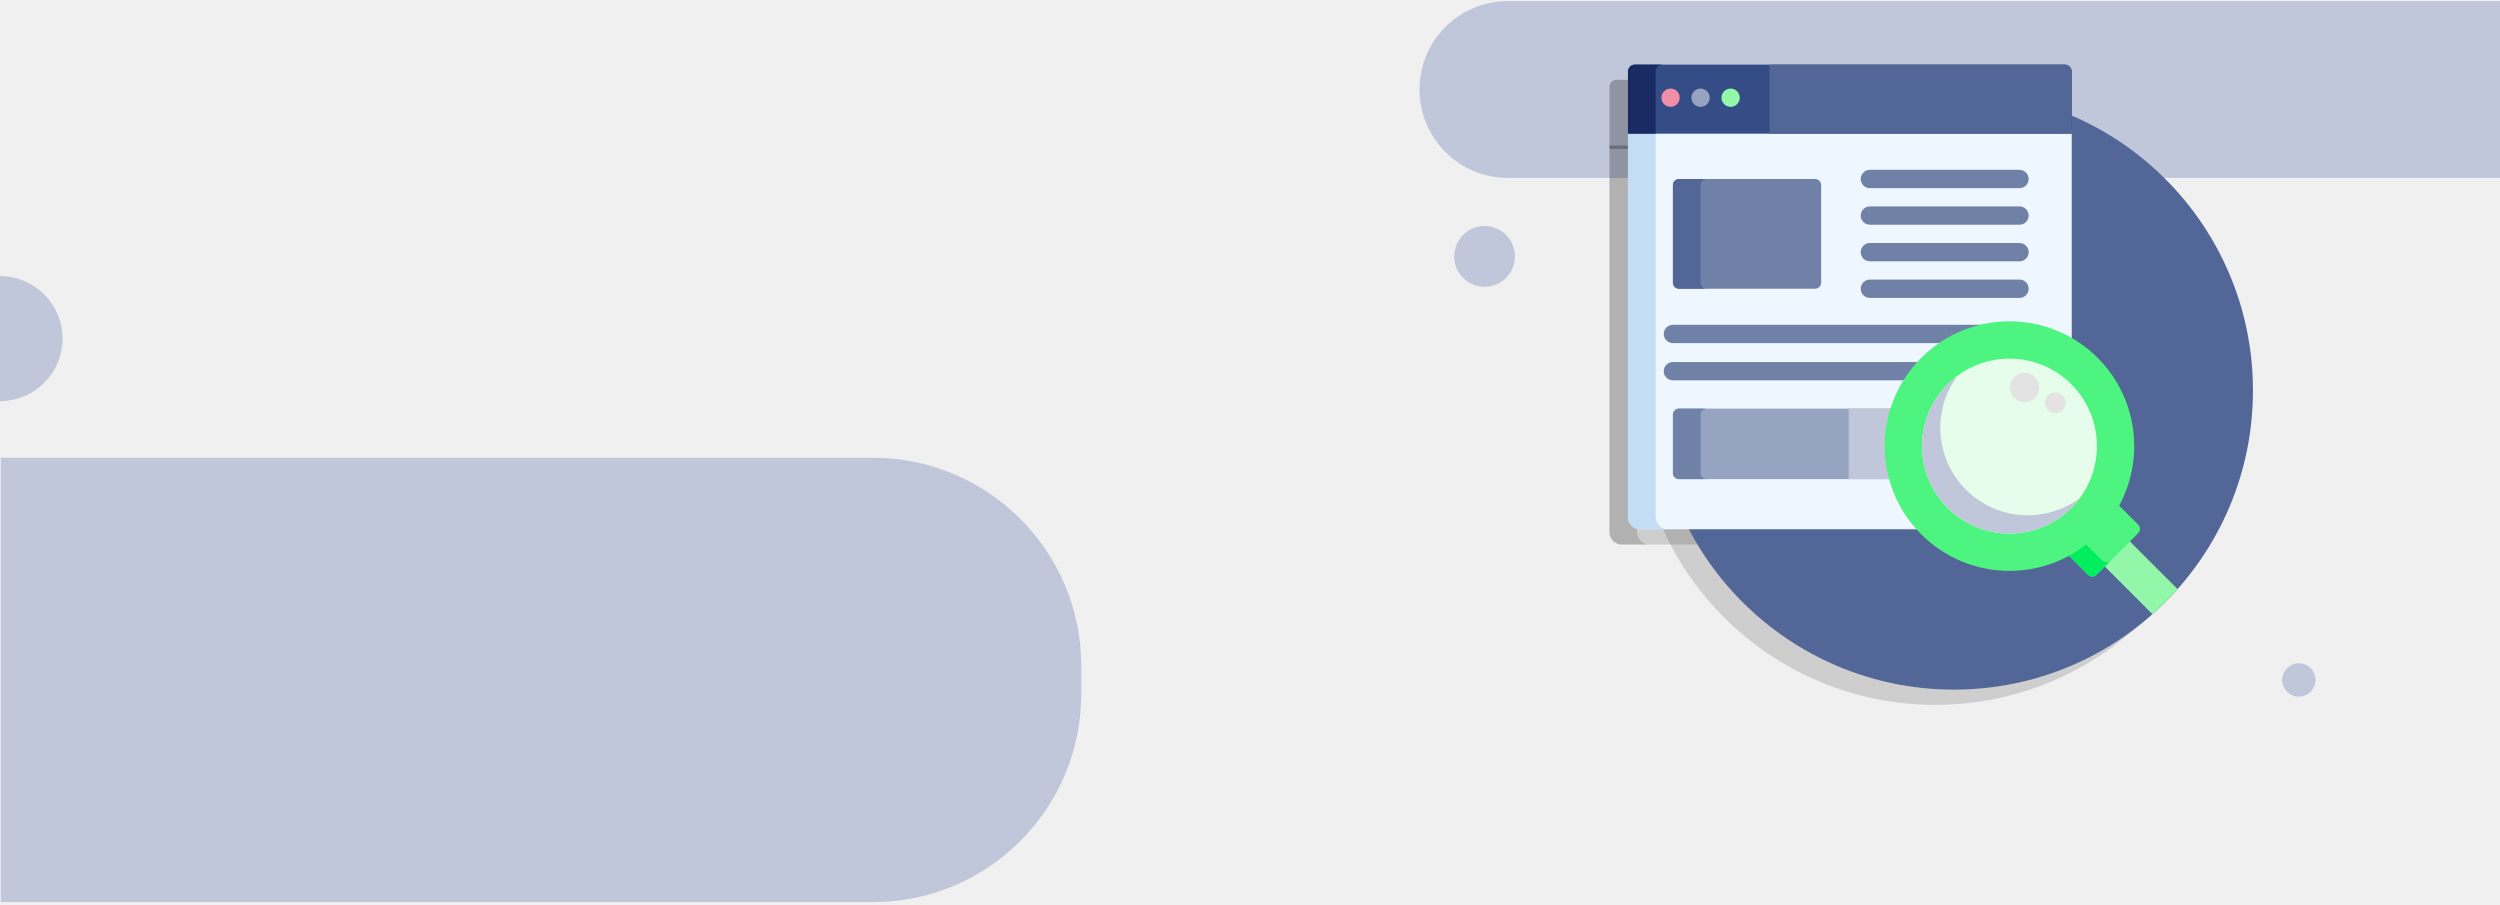
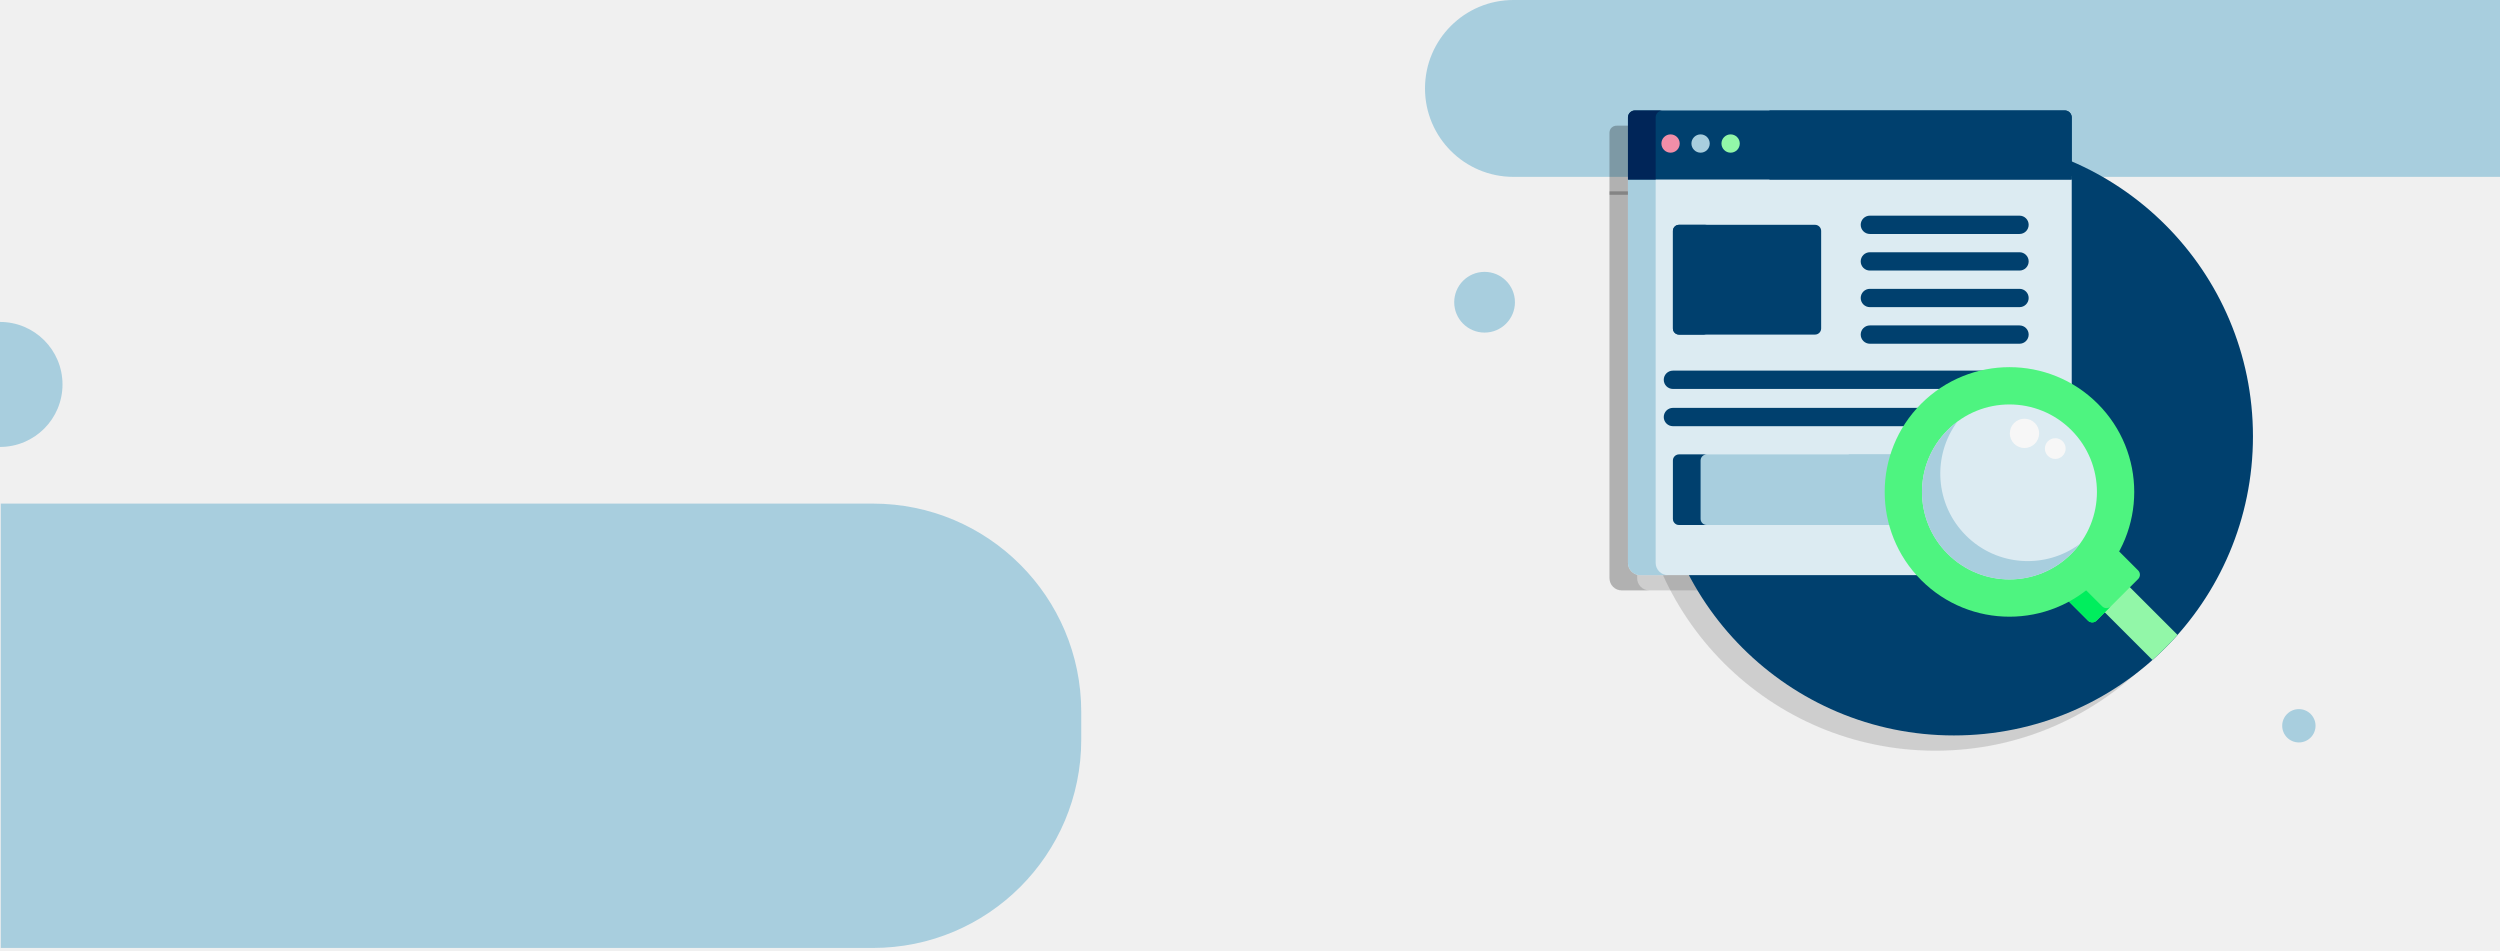
- <svg xmlns="http://www.w3.org/2000/svg" width="1200" height="434" viewBox="0 0 1200 434" fill="none">
-   <path d="M0.367 219.729H419C474.228 219.729 519 264.501 519 319.729V333.018C519 388.246 474.228 433.018 419 433.018H0.367V219.729Z" fill="#C0C7DA" />
-   <path d="M1200 0.515H723.816C700.372 0.515 681.367 19.52 681.367 42.964C681.367 66.408 700.372 85.413 723.816 85.413H1200V0.515Z" fill="#C0C7DA" />
+ <svg xmlns="http://www.w3.org/2000/svg" width="1200" height="456" viewBox="0 0 1200 456" fill="none">
+   <path d="M0.367 241.729H419C474.228 241.729 519 286.501 519 341.729V355.018C519 410.246 474.228 455.018 419 455.018H0.367V241.729Z" fill="#A8CEDE" />
+   <path d="M1202.63 0H726.449C703.005 0 684 19.005 684 42.449C684 65.893 703.005 84.898 726.449 84.898H1202.63V0Z" fill="#A8CEDE" />
  <g clip-path="url(#clip0_603_2678)">
-     <path d="M928.995 338.335C1008.28 338.335 1072.55 274.064 1072.55 194.781C1072.55 115.498 1008.28 51.226 928.995 51.226C849.712 51.226 785.44 115.498 785.44 194.781C785.44 274.064 849.712 338.335 928.995 338.335Z" fill="#131313" fill-opacity="0.15" />
-     <path d="M914.147 179.931C925.239 168.84 939.984 162.732 955.668 162.732C966.353 162.732 976.601 165.569 985.556 170.883V69.837H772.55V255.527C772.55 258.749 775.187 261.386 778.409 261.386H912.627C891.269 238.39 891.773 202.305 914.147 179.931Z" fill="#131313" fill-opacity="0.15" />
-     <path d="M785.839 255.527V69.837H772.55V255.527C772.55 258.749 775.187 261.386 778.409 261.386H791.698C788.476 261.386 785.839 258.749 785.839 255.527Z" fill="#131313" fill-opacity="0.15" />
-     <path d="M982.207 38.335H775.899C774.057 38.335 772.55 39.843 772.55 41.685V71.498H985.556V41.685C985.556 39.843 984.049 38.335 982.207 38.335Z" fill="#131313" fill-opacity="0.15" />
-     <path d="M789.188 38.335H775.899C774.057 38.335 772.55 39.843 772.55 41.685V71.498H785.839V41.685C785.839 39.843 787.346 38.335 789.188 38.335Z" fill="#131313" fill-opacity="0.15" />
-     <path d="M865.28 142.993C865.28 144.604 863.962 145.922 862.35 145.922H797.052C795.44 145.922 794.122 144.604 794.122 142.993V96.165C794.122 94.554 795.44 93.236 797.052 93.236H862.35C863.961 93.236 865.279 94.554 865.279 96.165L865.28 142.993Z" fill="#131313" fill-opacity="0.15" />
-     <path d="M807.411 142.993V96.165C807.411 94.554 808.729 93.236 810.341 93.236H797.052C795.44 93.236 794.122 94.554 794.122 96.165V142.993C794.122 144.604 795.44 145.922 797.052 145.922H810.341C808.729 145.922 807.411 144.604 807.411 142.993Z" fill="#131313" fill-opacity="0.15" />
-     <path d="M899.786 203.446H797.052C795.44 203.446 794.122 204.764 794.122 206.375V234.388C794.122 236 795.44 237.318 797.052 237.318H899.149C896.058 226.239 896.269 214.424 899.786 203.446Z" fill="#131313" fill-opacity="0.15" />
-     <path d="M807.411 234.388V206.375C807.411 204.764 808.729 203.446 810.341 203.446H797.052C795.44 203.446 794.122 204.764 794.122 206.375V234.388C794.122 236 795.44 237.318 797.052 237.318H810.341C808.729 237.318 807.411 236 807.411 234.388Z" fill="#131313" fill-opacity="0.15" />
-     <path d="M899.786 203.446H878.517V237.318H899.149C896.058 226.239 896.268 214.424 899.786 203.446Z" fill="#131313" fill-opacity="0.15" />
-     <path d="M960.492 97.63H888.662C887.497 97.63 886.379 97.167 885.555 96.343C884.731 95.519 884.268 94.401 884.268 93.236C884.268 92.07 884.731 90.952 885.555 90.128C886.379 89.304 887.497 88.841 888.662 88.841H960.492C962.92 88.841 964.887 90.808 964.887 93.236C964.887 95.662 962.92 97.63 960.492 97.63ZM960.492 115.192H888.662C887.497 115.192 886.379 114.729 885.555 113.905C884.731 113.081 884.268 111.963 884.268 110.798C884.268 109.632 884.731 108.515 885.555 107.69C886.379 106.866 887.497 106.403 888.662 106.403H960.492C961.657 106.403 962.775 106.866 963.599 107.69C964.424 108.515 964.887 109.632 964.887 110.798C964.887 111.963 964.424 113.081 963.599 113.905C962.775 114.729 961.657 115.192 960.492 115.192ZM960.492 132.755H888.662C887.497 132.755 886.379 132.292 885.555 131.467C884.731 130.643 884.268 129.526 884.268 128.36C884.268 127.195 884.731 126.077 885.555 125.253C886.379 124.429 887.497 123.966 888.662 123.966H960.492C962.92 123.966 964.887 125.933 964.887 128.36C964.887 130.787 962.92 132.755 960.492 132.755ZM960.492 150.317H888.662C887.497 150.317 886.379 149.854 885.555 149.03C884.731 148.206 884.268 147.088 884.268 145.922C884.268 144.757 884.731 143.639 885.555 142.815C886.379 141.991 887.497 141.528 888.662 141.528H960.492C962.92 141.528 964.887 143.495 964.887 145.922C964.887 148.349 962.92 150.317 960.492 150.317ZM948.014 163.227H794.122C791.695 163.227 789.728 165.194 789.728 167.621C789.728 170.048 791.695 172.016 794.122 172.016H923.951C931.218 167.332 939.439 164.329 948.014 163.227ZM913.006 181.106H794.122C791.695 181.106 789.728 183.074 789.728 185.501C789.728 187.928 791.695 189.895 794.122 189.895H906.146C908.148 186.754 910.445 183.811 913.006 181.106Z" fill="#131313" fill-opacity="0.15" />
-     <path d="M792.996 58.615C791.837 58.615 790.705 58.146 789.885 57.331C789.066 56.502 788.605 55.385 788.602 54.22C788.602 53.065 789.07 51.935 789.885 51.115C790.711 50.292 791.83 49.828 792.996 49.826C794.151 49.826 795.287 50.294 796.102 51.115C796.922 51.935 797.391 53.066 797.391 54.22C797.391 55.38 796.922 56.511 796.102 57.331C795.275 58.15 794.16 58.611 792.996 58.615Z" fill="#131313" fill-opacity="0.15" />
-     <path d="M807.407 58.615C806.242 58.613 805.126 58.149 804.302 57.325C803.478 56.502 803.015 55.385 803.013 54.22C803.013 53.065 803.481 51.935 804.301 51.115C805.121 50.294 806.252 49.826 807.407 49.826C808.574 49.828 809.692 50.292 810.519 51.115C811.333 51.935 811.802 53.066 811.802 54.22C811.802 55.374 811.332 56.511 810.519 57.325C809.692 58.148 808.574 58.612 807.407 58.615Z" fill="#131313" fill-opacity="0.15" />
-     <path d="M821.824 58.615C820.664 58.615 819.533 58.146 818.719 57.331C817.896 56.505 817.433 55.386 817.43 54.22C817.431 53.055 817.895 51.938 818.719 51.114C819.542 50.291 820.659 49.827 821.824 49.826C822.979 49.826 824.115 50.294 824.93 51.115C825.75 51.935 826.219 53.066 826.219 54.22C826.219 55.38 825.75 56.511 824.93 57.331C824.103 58.149 822.988 58.61 821.824 58.615Z" fill="#131313" fill-opacity="0.15" />
-     <path d="M1012.65 266.386L1000.6 278.431L1024.3 302.125C1028.55 298.35 1032.57 294.328 1036.34 290.08L1012.65 266.386Z" fill="#131313" fill-opacity="0.15" />
-     <path d="M1017.43 259.123L1007.45 249.142C1004.73 254.233 1001.27 258.893 997.187 262.971C993.047 267.111 988.397 270.556 983.379 273.249L993.342 283.211C994.481 284.351 996.345 284.351 997.485 283.211L1017.43 263.266C1018.57 262.127 1018.57 260.263 1017.43 259.123Z" fill="#131313" fill-opacity="0.15" />
-     <path d="M1000.18 276.375L991.657 267.855C989.054 269.883 986.285 271.687 983.378 273.248L993.341 283.21C994.48 284.35 996.344 284.35 997.484 283.21L1004.32 276.374C1003.77 276.922 1003.02 277.229 1002.25 277.23C1001.47 277.23 1000.73 276.922 1000.18 276.375Z" fill="#131313" fill-opacity="0.15" />
-     <path d="M998.016 179.102C1021.4 202.49 1021.4 240.411 998.015 263.799C974.628 287.186 936.708 287.187 913.318 263.799C889.93 240.411 889.931 202.49 913.318 179.102C936.708 155.713 974.628 155.713 998.016 179.102Z" fill="#131313" fill-opacity="0.15" />
-     <path d="M985.36 251.143C968.962 267.541 942.374 267.541 925.975 251.141C909.576 234.745 909.576 208.156 925.975 191.757C942.373 175.359 968.962 175.36 985.36 191.757C1001.76 208.157 1001.76 234.744 985.36 251.143Z" fill="#131313" fill-opacity="0.15" />
-     <path d="M985.36 251.143C986.831 249.672 988.191 248.094 989.429 246.422C972.99 258.613 949.67 257.259 934.764 242.352C919.859 227.449 918.505 204.128 930.695 187.689C929.024 188.927 927.446 190.287 925.975 191.757C909.576 208.156 909.576 234.744 925.975 251.142C942.374 267.541 968.962 267.541 985.36 251.143Z" fill="#131313" fill-opacity="0.15" />
-     <path d="M982.207 38.335H840.467V71.498H985.556V41.685C985.556 39.843 984.049 38.335 982.207 38.335Z" fill="#131313" fill-opacity="0.15" />
-     <path d="M962.88 200.365C966.763 200.365 969.911 197.217 969.911 193.333C969.911 189.45 966.763 186.302 962.88 186.302C958.997 186.302 955.849 189.45 955.849 193.333C955.849 197.217 958.997 200.365 962.88 200.365Z" fill="#131313" fill-opacity="0.15" />
-     <path d="M977.651 205.621C980.402 205.621 982.632 203.391 982.632 200.64C982.632 197.889 980.402 195.66 977.651 195.66C974.901 195.66 972.671 197.889 972.671 200.64C972.671 203.391 974.901 205.621 977.651 205.621Z" fill="#131313" fill-opacity="0.15" />
+     <path d="M928.995 360.335C1008.28 360.335 1072.55 296.064 1072.55 216.781C1072.55 137.498 1008.28 73.226 928.995 73.226C849.712 73.226 785.44 137.498 785.44 216.781C785.44 296.064 849.712 360.335 928.995 360.335Z" fill="#131313" fill-opacity="0.15" />
+     <path d="M914.147 201.931C925.239 190.84 939.984 184.732 955.668 184.732C966.353 184.732 976.601 187.569 985.556 192.883V91.837H772.55V277.527C772.55 280.749 775.187 283.386 778.409 283.386H912.627C891.269 260.39 891.773 224.305 914.147 201.931Z" fill="#131313" fill-opacity="0.15" />
+     <path d="M785.839 277.527V91.837H772.55V277.527C772.55 280.749 775.187 283.386 778.409 283.386H791.698C788.476 283.386 785.839 280.749 785.839 277.527Z" fill="#131313" fill-opacity="0.15" />
+     <path d="M982.207 60.335H775.899C774.057 60.335 772.55 61.843 772.55 63.685V93.498H985.556V63.685C985.556 61.843 984.049 60.335 982.207 60.335Z" fill="#131313" fill-opacity="0.15" />
+     <path d="M789.188 60.335H775.899C774.057 60.335 772.55 61.843 772.55 63.685V93.498H785.839V63.685C785.839 61.843 787.346 60.335 789.188 60.335Z" fill="#131313" fill-opacity="0.15" />
+     <path d="M865.28 164.993C865.28 166.604 863.962 167.922 862.35 167.922H797.052C795.44 167.922 794.122 166.604 794.122 164.993V118.165C794.122 116.554 795.44 115.235 797.052 115.235H862.35C863.961 115.235 865.279 116.554 865.279 118.165L865.28 164.993Z" fill="#131313" fill-opacity="0.15" />
+     <path d="M807.411 164.993V118.165C807.411 116.554 808.729 115.235 810.341 115.235H797.052C795.44 115.235 794.122 116.554 794.122 118.165V164.993C794.122 166.604 795.44 167.922 797.052 167.922H810.341C808.729 167.922 807.411 166.604 807.411 164.993Z" fill="#131313" fill-opacity="0.15" />
+     <path d="M899.786 225.446H797.052C795.44 225.446 794.122 226.764 794.122 228.375V256.388C794.122 258 795.44 259.318 797.052 259.318H899.149C896.058 248.239 896.269 236.424 899.786 225.446Z" fill="#131313" fill-opacity="0.15" />
+     <path d="M807.411 256.388V228.375C807.411 226.764 808.729 225.446 810.341 225.446H797.052C795.44 225.446 794.122 226.764 794.122 228.375V256.388C794.122 258 795.44 259.318 797.052 259.318H810.341C808.729 259.318 807.411 258 807.411 256.388Z" fill="#131313" fill-opacity="0.15" />
+     <path d="M899.786 225.446H878.517V259.318H899.149C896.058 248.239 896.268 236.424 899.786 225.446Z" fill="#131313" fill-opacity="0.15" />
+     <path d="M960.492 119.63H888.662C887.497 119.63 886.379 119.167 885.555 118.343C884.731 117.519 884.268 116.401 884.268 115.235C884.268 114.07 884.731 112.952 885.555 112.128C886.379 111.304 887.497 110.841 888.662 110.841H960.492C962.92 110.841 964.887 112.809 964.887 115.235C964.887 117.662 962.92 119.63 960.492 119.63ZM960.492 137.192H888.662C887.497 137.192 886.379 136.729 885.555 135.905C884.731 135.081 884.268 133.963 884.268 132.798C884.268 131.632 884.731 130.515 885.555 129.69C886.379 128.866 887.497 128.403 888.662 128.403H960.492C961.657 128.403 962.775 128.866 963.599 129.69C964.424 130.515 964.887 131.632 964.887 132.798C964.887 133.963 964.424 135.081 963.599 135.905C962.775 136.729 961.657 137.192 960.492 137.192ZM960.492 154.755H888.662C887.497 154.755 886.379 154.292 885.555 153.467C884.731 152.643 884.268 151.526 884.268 150.36C884.268 149.195 884.731 148.077 885.555 147.253C886.379 146.429 887.497 145.966 888.662 145.966H960.492C962.92 145.966 964.887 147.933 964.887 150.36C964.887 152.787 962.92 154.755 960.492 154.755ZM960.492 172.317H888.662C887.497 172.317 886.379 171.854 885.555 171.03C884.731 170.206 884.268 169.088 884.268 167.922C884.268 166.757 884.731 165.639 885.555 164.815C886.379 163.991 887.497 163.528 888.662 163.528H960.492C962.92 163.528 964.887 165.495 964.887 167.922C964.887 170.349 962.92 172.317 960.492 172.317ZM948.014 185.227H794.122C791.695 185.227 789.728 187.194 789.728 189.621C789.728 192.048 791.695 194.016 794.122 194.016H923.951C931.218 189.332 939.439 186.329 948.014 185.227ZM913.006 203.106H794.122C791.695 203.106 789.728 205.074 789.728 207.501C789.728 209.928 791.695 211.895 794.122 211.895H906.146C908.148 208.754 910.445 205.811 913.006 203.106Z" fill="#131313" fill-opacity="0.15" />
+     <path d="M792.996 80.615C791.837 80.615 790.705 80.146 789.885 79.331C789.066 78.502 788.605 77.385 788.602 76.22C788.602 75.065 789.07 73.935 789.885 73.115C790.711 72.292 791.83 71.828 792.996 71.826C794.151 71.826 795.287 72.294 796.102 73.115C796.922 73.935 797.391 75.066 797.391 76.22C797.391 77.38 796.922 78.511 796.102 79.331C795.275 80.15 794.16 80.612 792.996 80.615Z" fill="#131313" fill-opacity="0.15" />
+     <path d="M807.407 80.615C806.242 80.613 805.126 80.149 804.302 79.325C803.478 78.502 803.015 77.385 803.013 76.22C803.013 75.065 803.481 73.935 804.301 73.115C805.121 72.294 806.252 71.826 807.407 71.826C808.574 71.828 809.692 72.292 810.519 73.115C811.333 73.935 811.802 75.066 811.802 76.22C811.802 77.374 811.332 78.511 810.519 79.325C809.692 80.148 808.574 80.612 807.407 80.615Z" fill="#131313" fill-opacity="0.15" />
+     <path d="M821.824 80.615C820.664 80.615 819.533 80.146 818.719 79.331C817.896 78.504 817.433 77.386 817.43 76.22C817.431 75.055 817.895 73.938 818.719 73.115C819.542 72.291 820.659 71.827 821.824 71.826C822.979 71.826 824.115 72.294 824.93 73.115C825.75 73.935 826.219 75.066 826.219 76.22C826.219 77.38 825.75 78.511 824.93 79.331C824.103 80.149 822.988 80.61 821.824 80.615Z" fill="#131313" fill-opacity="0.15" />
+     <path d="M1012.65 288.386L1000.6 300.431L1024.3 324.125C1028.55 320.35 1032.57 316.328 1036.34 312.08L1012.65 288.386Z" fill="#131313" fill-opacity="0.15" />
+     <path d="M1017.43 281.123L1007.45 271.142C1004.73 276.233 1001.27 280.893 997.187 284.971C993.047 289.111 988.397 292.556 983.379 295.249L993.342 305.211C994.481 306.351 996.345 306.351 997.485 305.211L1017.43 285.266C1018.57 284.127 1018.57 282.263 1017.43 281.123Z" fill="#131313" fill-opacity="0.15" />
+     <path d="M1000.18 298.375L991.657 289.855C989.054 291.883 986.285 293.687 983.378 295.248L993.341 305.21C994.48 306.35 996.344 306.35 997.484 305.21L1004.32 298.374C1003.77 298.922 1003.02 299.229 1002.25 299.23C1001.47 299.23 1000.73 298.922 1000.18 298.375Z" fill="#131313" fill-opacity="0.15" />
+     <path d="M998.016 201.102C1021.4 224.49 1021.4 262.411 998.015 285.799C974.628 309.186 936.708 309.187 913.318 285.799C889.93 262.411 889.931 224.49 913.318 201.102C936.708 177.713 974.628 177.713 998.016 201.102Z" fill="#131313" fill-opacity="0.15" />
+     <path d="M985.36 273.143C968.962 289.541 942.374 289.541 925.975 273.141C909.576 256.745 909.576 230.156 925.975 213.757C942.373 197.359 968.962 197.36 985.36 213.757C1001.76 230.157 1001.76 256.744 985.36 273.143Z" fill="#131313" fill-opacity="0.15" />
+     <path d="M985.36 273.143C986.831 271.672 988.191 270.094 989.429 268.422C972.99 280.613 949.67 279.259 934.764 264.352C919.859 249.449 918.505 226.128 930.695 209.689C929.024 210.927 927.446 212.287 925.975 213.757C909.576 230.156 909.576 256.744 925.975 273.142C942.374 289.541 968.962 289.541 985.36 273.143Z" fill="#131313" fill-opacity="0.15" />
+     <path d="M982.207 60.335H840.467V93.498H985.556V63.685C985.556 61.843 984.049 60.335 982.207 60.335Z" fill="#131313" fill-opacity="0.15" />
+     <path d="M962.88 222.365C966.763 222.365 969.911 219.217 969.911 215.333C969.911 211.45 966.763 208.302 962.88 208.302C958.997 208.302 955.849 211.45 955.849 215.333C955.849 219.217 958.997 222.365 962.88 222.365Z" fill="#131313" fill-opacity="0.15" />
+     <path d="M977.651 227.621C980.402 227.621 982.632 225.391 982.632 222.64C982.632 219.889 980.402 217.66 977.651 217.66C974.901 217.66 972.671 219.889 972.671 222.64C972.671 225.391 974.901 227.621 977.651 227.621Z" fill="#131313" fill-opacity="0.15" />
  </g>
  <g clip-path="url(#clip1_603_2678)">
-     <path d="M937.869 331.011C1017.15 331.011 1081.42 266.74 1081.42 187.457C1081.42 108.173 1017.15 43.902 937.869 43.902C858.586 43.902 794.314 108.173 794.314 187.457C794.314 266.74 858.586 331.011 937.869 331.011Z" fill="#526697" />
-     <path d="M923.021 172.607C934.113 161.516 948.858 155.408 964.542 155.408C975.227 155.408 985.475 158.245 994.43 163.559V62.513H781.424V248.202C781.424 251.425 784.061 254.062 787.283 254.062H921.501C900.143 231.066 900.647 194.981 923.021 172.607Z" fill="#EEF6FF" />
-     <path d="M794.713 248.202V62.513H781.424V248.202C781.424 251.425 784.061 254.062 787.283 254.062H800.572C797.35 254.062 794.713 251.425 794.713 248.202Z" fill="#C3DDF4" />
-     <path d="M991.081 31.011H784.773C782.931 31.011 781.424 32.518 781.424 34.36V64.174H994.43V34.36C994.43 32.518 992.923 31.011 991.081 31.011Z" fill="#344D87" />
-     <path d="M798.062 31.011H784.773C782.931 31.011 781.424 32.518 781.424 34.36V64.174H794.713V34.36C794.713 32.518 796.22 31.011 798.062 31.011Z" fill="#1A2B63" />
-     <path d="M874.154 135.668C874.154 137.28 872.836 138.598 871.224 138.598H805.926C804.314 138.598 802.996 137.28 802.996 135.668V88.841C802.996 87.23 804.314 85.911 805.926 85.911H871.224C872.835 85.911 874.154 87.23 874.154 88.841L874.154 135.668Z" fill="#7081A8" />
-     <path d="M816.285 135.668V88.841C816.285 87.23 817.604 85.911 819.215 85.911H805.926C804.314 85.911 802.996 87.23 802.996 88.841V135.668C802.996 137.28 804.314 138.598 805.926 138.598H819.215C817.604 138.598 816.285 137.28 816.285 135.668Z" fill="#526697" />
-     <path d="M908.66 196.121H805.926C804.314 196.121 802.996 197.44 802.996 199.051V227.064C802.996 228.675 804.314 229.994 805.926 229.994H908.023C904.932 218.914 905.143 207.099 908.66 196.121Z" fill="#97A4C1" />
-     <path d="M816.285 227.064V199.051C816.285 197.44 817.604 196.121 819.215 196.121H805.926C804.314 196.121 802.996 197.44 802.996 199.051V227.064C802.996 228.675 804.314 229.994 805.926 229.994H819.215C817.604 229.994 816.285 228.675 816.285 227.064Z" fill="#7081A8" />
-     <path d="M908.66 196.121H887.391V229.994H908.023C904.932 218.914 905.142 207.099 908.66 196.121Z" fill="#C0C7DA" />
-     <path d="M969.366 90.306H897.537C896.371 90.306 895.253 89.843 894.429 89.019C893.605 88.195 893.142 87.077 893.142 85.911C893.142 84.746 893.605 83.628 894.429 82.804C895.253 81.98 896.371 81.517 897.537 81.517H969.366C971.794 81.517 973.761 83.484 973.761 85.911C973.761 88.338 971.794 90.306 969.366 90.306ZM969.366 107.868H897.537C896.371 107.868 895.253 107.405 894.429 106.581C893.605 105.757 893.142 104.639 893.142 103.474C893.142 102.308 893.605 101.19 894.429 100.366C895.253 99.542 896.371 99.079 897.537 99.079H969.366C970.532 99.079 971.649 99.542 972.473 100.366C973.298 101.19 973.761 102.308 973.761 103.474C973.761 104.639 973.298 105.757 972.473 106.581C971.649 107.405 970.532 107.868 969.366 107.868ZM969.366 125.43H897.537C896.371 125.43 895.253 124.967 894.429 124.143C893.605 123.319 893.142 122.201 893.142 121.036C893.142 119.87 893.605 118.753 894.429 117.928C895.253 117.104 896.371 116.641 897.537 116.641H969.366C971.794 116.641 973.761 118.609 973.761 121.036C973.761 123.463 971.794 125.43 969.366 125.43ZM969.366 142.993H897.537C896.371 142.993 895.253 142.53 894.429 141.706C893.605 140.881 893.142 139.764 893.142 138.598C893.142 137.433 893.605 136.315 894.429 135.491C895.253 134.667 896.371 134.204 897.537 134.204H969.366C971.794 134.204 973.761 136.171 973.761 138.598C973.761 141.025 971.794 142.993 969.366 142.993ZM956.888 155.903H802.996C800.569 155.903 798.602 157.87 798.602 160.297C798.602 162.724 800.569 164.692 802.996 164.692H932.825C940.092 160.008 948.313 157.005 956.888 155.903ZM921.88 173.782H802.996C800.569 173.782 798.602 175.75 798.602 178.176C798.602 180.603 800.569 182.571 802.996 182.571H915.02C917.022 179.43 919.319 176.487 921.88 173.782Z" fill="#7081A8" />
-     <path d="M801.87 51.291C800.711 51.291 799.579 50.822 798.759 50.007C797.94 49.178 797.479 48.061 797.476 46.896C797.476 45.741 797.944 44.611 798.759 43.791C799.585 42.967 800.704 42.504 801.87 42.502C803.025 42.502 804.161 42.97 804.976 43.791C805.796 44.611 806.265 45.742 806.265 46.896C806.265 48.056 805.796 49.187 804.976 50.007C804.149 50.826 803.034 51.287 801.87 51.291Z" fill="#F18EA8" />
-     <path d="M816.281 51.291C815.116 51.288 814 50.825 813.176 50.001C812.352 49.178 811.889 48.061 811.887 46.896C811.887 45.741 812.355 44.611 813.175 43.791C813.996 42.97 815.126 42.502 816.281 42.502C817.448 42.504 818.566 42.967 819.393 43.791C820.207 44.611 820.676 45.742 820.676 46.896C820.676 48.05 820.206 49.187 819.393 50.001C818.566 50.824 817.448 51.288 816.281 51.291Z" fill="#97A4C1" />
-     <path d="M830.698 51.291C829.538 51.291 828.407 50.822 827.593 50.007C826.77 49.18 826.307 48.062 826.304 46.896C826.305 45.731 826.769 44.614 827.593 43.79C828.416 42.967 829.533 42.503 830.698 42.502C831.853 42.502 832.989 42.97 833.804 43.791C834.624 44.611 835.093 45.742 835.093 46.896C835.093 48.056 834.624 49.187 833.804 50.007C832.977 50.825 831.862 51.286 830.698 51.291Z" fill="#92F7A8" />
-     <path d="M1021.52 259.062L1009.48 271.107L1033.17 294.8C1037.42 291.026 1041.44 287.004 1045.22 282.756L1021.52 259.062Z" fill="#92F7A8" />
-     <path d="M1026.3 251.799L1016.32 241.818C1013.6 246.909 1010.14 251.569 1006.06 255.647C1001.92 259.787 997.271 263.232 992.253 265.925L1002.22 275.887C1003.35 277.027 1005.22 277.027 1006.36 275.887L1026.3 255.942C1027.44 254.803 1027.44 252.939 1026.3 251.799Z" fill="#4EF480" />
-     <path d="M1009.05 269.051L1000.53 260.531C997.928 262.559 995.159 264.363 992.252 265.924L1002.21 275.886C1003.35 277.026 1005.22 277.026 1006.36 275.886L1013.19 269.05C1012.64 269.598 1011.9 269.905 1011.12 269.905C1010.35 269.905 1009.6 269.598 1009.05 269.051Z" fill="#00EE5D" />
-     <path d="M1006.89 171.777C1030.28 195.166 1030.28 233.086 1006.89 256.475C983.502 279.862 945.582 279.862 922.192 256.475C898.804 233.086 898.805 195.166 922.192 171.778C945.582 148.389 983.502 148.389 1006.89 171.777Z" fill="#4EF480" />
-     <path d="M994.234 243.818C977.836 260.217 951.248 260.217 934.849 243.817C918.451 227.42 918.45 200.832 934.849 184.433C951.247 168.035 977.836 168.036 994.234 184.433C1010.63 200.832 1010.63 227.42 994.234 243.818Z" fill="#E5FDEA" />
-     <path d="M994.234 243.819C995.705 242.347 997.065 240.77 998.303 239.098C981.864 251.289 958.544 249.935 943.638 235.028C928.733 220.124 927.379 196.803 939.569 180.365C937.898 181.603 936.32 182.963 934.849 184.433C918.45 200.832 918.451 227.42 934.849 243.817C951.248 260.217 977.836 260.217 994.234 243.819Z" fill="#C0C7DA" />
-     <path d="M991.081 31.011H849.341V64.174H994.43V34.36C994.43 32.518 992.923 31.011 991.081 31.011Z" fill="#526697" />
-     <path d="M971.754 193.041C975.637 193.041 978.785 189.893 978.785 186.009C978.785 182.126 975.637 178.978 971.754 178.978C967.871 178.978 964.723 182.126 964.723 186.009C964.723 189.893 967.871 193.041 971.754 193.041Z" fill="#E3E3E3" />
-     <path d="M986.525 198.296C989.276 198.296 991.506 196.067 991.506 193.316C991.506 190.565 989.276 188.335 986.525 188.335C983.775 188.335 981.545 190.565 981.545 193.316C981.545 196.067 983.775 198.296 986.525 198.296Z" fill="#E3E3E3" />
+     <path d="M937.869 353.011C1017.15 353.011 1081.42 288.74 1081.42 209.457C1081.42 130.173 1017.15 65.902 937.869 65.902C858.586 65.902 794.314 130.173 794.314 209.457C794.314 288.74 858.586 353.011 937.869 353.011Z" fill="#00406E" />
+     <path d="M923.021 194.607C934.113 183.516 948.858 177.408 964.542 177.408C975.227 177.408 985.475 180.245 994.43 185.559V84.513H781.424V270.202C781.424 273.425 784.061 276.062 787.283 276.062H921.501C900.143 253.066 900.647 216.981 923.021 194.607Z" fill="#DCEBF2" />
+     <path d="M794.713 270.202V84.513H781.424V270.202C781.424 273.425 784.061 276.062 787.283 276.062H800.572C797.35 276.062 794.713 273.425 794.713 270.202Z" fill="#A8CEDE" />
+     <path d="M991.081 53.011H784.773C782.931 53.011 781.424 54.518 781.424 56.36V86.174H994.43V56.36C994.43 54.518 992.923 53.011 991.081 53.011Z" fill="#00406E" />
+     <path d="M798.062 53.011H784.773C782.931 53.011 781.424 54.518 781.424 56.36V86.174H794.713V56.36C794.713 54.518 796.22 53.011 798.062 53.011Z" fill="#002558" />
+     <path d="M874.154 157.668C874.154 159.28 872.836 160.598 871.224 160.598H805.926C804.314 160.598 802.996 159.28 802.996 157.668V110.841C802.996 109.23 804.314 107.911 805.926 107.911H871.224C872.835 107.911 874.154 109.23 874.154 110.841L874.154 157.668Z" fill="#00406E" />
+     <path d="M816.285 157.668V110.841C816.285 109.23 817.604 107.911 819.215 107.911H805.926C804.314 107.911 802.996 109.23 802.996 110.841V157.668C802.996 159.28 804.314 160.598 805.926 160.598H819.215C817.604 160.598 816.285 159.28 816.285 157.668Z" fill="#00406E" />
+     <path d="M908.66 218.121H805.926C804.314 218.121 802.996 219.44 802.996 221.051V249.064C802.996 250.675 804.314 251.994 805.926 251.994H908.023C904.932 240.914 905.143 229.099 908.66 218.121Z" fill="#A8CEDE" />
+     <path d="M816.285 249.064V221.051C816.285 219.44 817.604 218.121 819.215 218.121H805.926C804.314 218.121 802.996 219.44 802.996 221.051V249.064C802.996 250.675 804.314 251.994 805.926 251.994H819.215C817.604 251.994 816.285 250.675 816.285 249.064Z" fill="#00406E" />
+     <path d="M908.66 218.121H887.391V251.994H908.023C904.932 240.914 905.142 229.099 908.66 218.121Z" fill="#A8CEDE" />
+     <path d="M969.366 112.306H897.537C896.371 112.306 895.253 111.843 894.429 111.019C893.605 110.195 893.142 109.077 893.142 107.911C893.142 106.746 893.605 105.628 894.429 104.804C895.253 103.98 896.371 103.517 897.537 103.517H969.366C971.794 103.517 973.761 105.484 973.761 107.911C973.761 110.338 971.794 112.306 969.366 112.306ZM969.366 129.868H897.537C896.371 129.868 895.253 129.405 894.429 128.581C893.605 127.757 893.142 126.639 893.142 125.474C893.142 124.308 893.605 123.19 894.429 122.366C895.253 121.542 896.371 121.079 897.537 121.079H969.366C970.532 121.079 971.649 121.542 972.473 122.366C973.298 123.19 973.761 124.308 973.761 125.474C973.761 126.639 973.298 127.757 972.473 128.581C971.649 129.405 970.532 129.868 969.366 129.868ZM969.366 147.43H897.537C896.371 147.43 895.253 146.967 894.429 146.143C893.605 145.319 893.142 144.201 893.142 143.036C893.142 141.87 893.605 140.753 894.429 139.928C895.253 139.104 896.371 138.641 897.537 138.641H969.366C971.794 138.641 973.761 140.609 973.761 143.036C973.761 145.463 971.794 147.43 969.366 147.43ZM969.366 164.993H897.537C896.371 164.993 895.253 164.53 894.429 163.706C893.605 162.881 893.142 161.764 893.142 160.598C893.142 159.433 893.605 158.315 894.429 157.491C895.253 156.667 896.371 156.204 897.537 156.204H969.366C971.794 156.204 973.761 158.171 973.761 160.598C973.761 163.025 971.794 164.993 969.366 164.993ZM956.888 177.903H802.996C800.569 177.903 798.602 179.87 798.602 182.297C798.602 184.724 800.569 186.692 802.996 186.692H932.825C940.092 182.008 948.313 179.005 956.888 177.903ZM921.88 195.782H802.996C800.569 195.782 798.602 197.75 798.602 200.176C798.602 202.603 800.569 204.571 802.996 204.571H915.02C917.022 201.43 919.319 198.487 921.88 195.782Z" fill="#00406E" />
+     <path d="M801.87 73.29C800.711 73.29 799.579 72.822 798.759 72.007C797.94 71.178 797.479 70.061 797.476 68.896C797.476 67.741 797.944 66.611 798.759 65.79C799.585 64.967 800.704 64.504 801.87 64.501C803.025 64.501 804.161 64.97 804.976 65.79C805.796 66.611 806.265 67.742 806.265 68.896C806.265 70.056 805.796 71.187 804.976 72.007C804.149 72.826 803.034 73.287 801.87 73.29Z" fill="#F18EA8" />
+     <path d="M816.281 73.29C815.116 73.288 814 72.825 813.176 72.001C812.352 71.177 811.889 70.061 811.887 68.896C811.887 67.741 812.355 66.611 813.175 65.79C813.996 64.97 815.126 64.501 816.281 64.501C817.448 64.504 818.566 64.967 819.393 65.79C820.207 66.611 820.676 67.742 820.676 68.896C820.676 70.05 820.206 71.187 819.393 72.001C818.566 72.824 817.448 73.288 816.281 73.29Z" fill="#A8CEDE" />
+     <path d="M830.698 73.29C829.538 73.29 828.407 72.822 827.593 72.007C826.77 71.18 826.307 70.062 826.304 68.896C826.305 67.731 826.769 66.614 827.593 65.79C828.416 64.966 829.533 64.503 830.698 64.501C831.853 64.501 832.989 64.97 833.804 65.79C834.624 66.611 835.093 67.742 835.093 68.896C835.093 70.056 834.624 71.187 833.804 72.007C832.977 72.825 831.862 73.286 830.698 73.29Z" fill="#92F7A8" />
+     <path d="M1021.52 281.062L1009.48 293.107L1033.17 316.8C1037.42 313.026 1041.44 309.004 1045.22 304.756L1021.52 281.062Z" fill="#92F7A8" />
+     <path d="M1026.3 273.799L1016.32 263.818C1013.6 268.909 1010.14 273.569 1006.06 277.647C1001.92 281.787 997.271 285.232 992.253 287.925L1002.22 297.887C1003.35 299.027 1005.22 299.027 1006.36 297.887L1026.3 277.942C1027.44 276.803 1027.44 274.939 1026.3 273.799Z" fill="#4EF480" />
+     <path d="M1009.05 291.051L1000.53 282.531C997.928 284.559 995.159 286.363 992.252 287.924L1002.21 297.886C1003.35 299.026 1005.22 299.026 1006.36 297.886L1013.19 291.05C1012.64 291.598 1011.9 291.905 1011.12 291.905C1010.35 291.905 1009.6 291.598 1009.05 291.051Z" fill="#00EE5D" />
+     <path d="M1006.89 193.777C1030.28 217.166 1030.28 255.086 1006.89 278.475C983.502 301.862 945.582 301.862 922.192 278.475C898.804 255.086 898.805 217.166 922.192 193.778C945.582 170.389 983.502 170.389 1006.89 193.777Z" fill="#4EF480" />
+     <path d="M994.234 265.818C977.836 282.217 951.248 282.217 934.849 265.817C918.451 249.42 918.45 222.832 934.849 206.433C951.247 190.035 977.836 190.036 994.234 206.433C1010.63 222.832 1010.63 249.42 994.234 265.818Z" fill="#DCEBF2" />
+     <path d="M994.234 265.819C995.705 264.347 997.065 262.77 998.303 261.098C981.864 273.289 958.544 271.935 943.638 257.028C928.733 242.124 927.379 218.803 939.569 202.365C937.898 203.603 936.32 204.963 934.849 206.433C918.45 222.832 918.451 249.42 934.849 265.817C951.248 282.217 977.836 282.217 994.234 265.819Z" fill="#A8CEDE" />
+     <path d="M991.081 53.011H849.341V86.174H994.43V56.36C994.43 54.518 992.923 53.011 991.081 53.011Z" fill="#00406E" />
+     <path d="M971.754 215.041C975.637 215.041 978.785 211.893 978.785 208.009C978.785 204.126 975.637 200.978 971.754 200.978C967.871 200.978 964.723 204.126 964.723 208.009C964.723 211.893 967.871 215.041 971.754 215.041Z" fill="#F7F7F7" />
+     <path d="M986.525 220.296C989.276 220.296 991.506 218.067 991.506 215.316C991.506 212.565 989.276 210.335 986.525 210.335C983.775 210.335 981.545 212.565 981.545 215.316C981.545 218.067 983.775 220.296 986.525 220.296Z" fill="#F7F7F7" />
  </g>
-   <circle cx="712.596" cy="123.069" r="14.575" fill="#C0C7DA" />
-   <circle cx="1103.46" cy="326.374" r="8" fill="#C0C7DA" />
-   <circle cy="162.532" r="30" fill="#C0C7DA" />
+   <circle cx="712.596" cy="145.069" r="14.575" fill="#A8CEDE" />
+   <circle cx="1103.46" cy="348.374" r="8" fill="#A8CEDE" />
+   <circle cy="184.532" r="30" fill="#A8CEDE" />
  <defs>
    <clipPath id="clip0_603_2678">
-       <rect width="300" height="300" fill="white" transform="translate(772.55 38.3354)" />
+       <rect width="300" height="300" fill="white" transform="translate(772.55 60.3354)" />
    </clipPath>
    <clipPath id="clip1_603_2678">
-       <rect width="300" height="300" fill="white" transform="translate(781.424 31.0112)" />
+       <rect width="300" height="300" fill="white" transform="translate(781.424 53.0112)" />
    </clipPath>
  </defs>
</svg>
